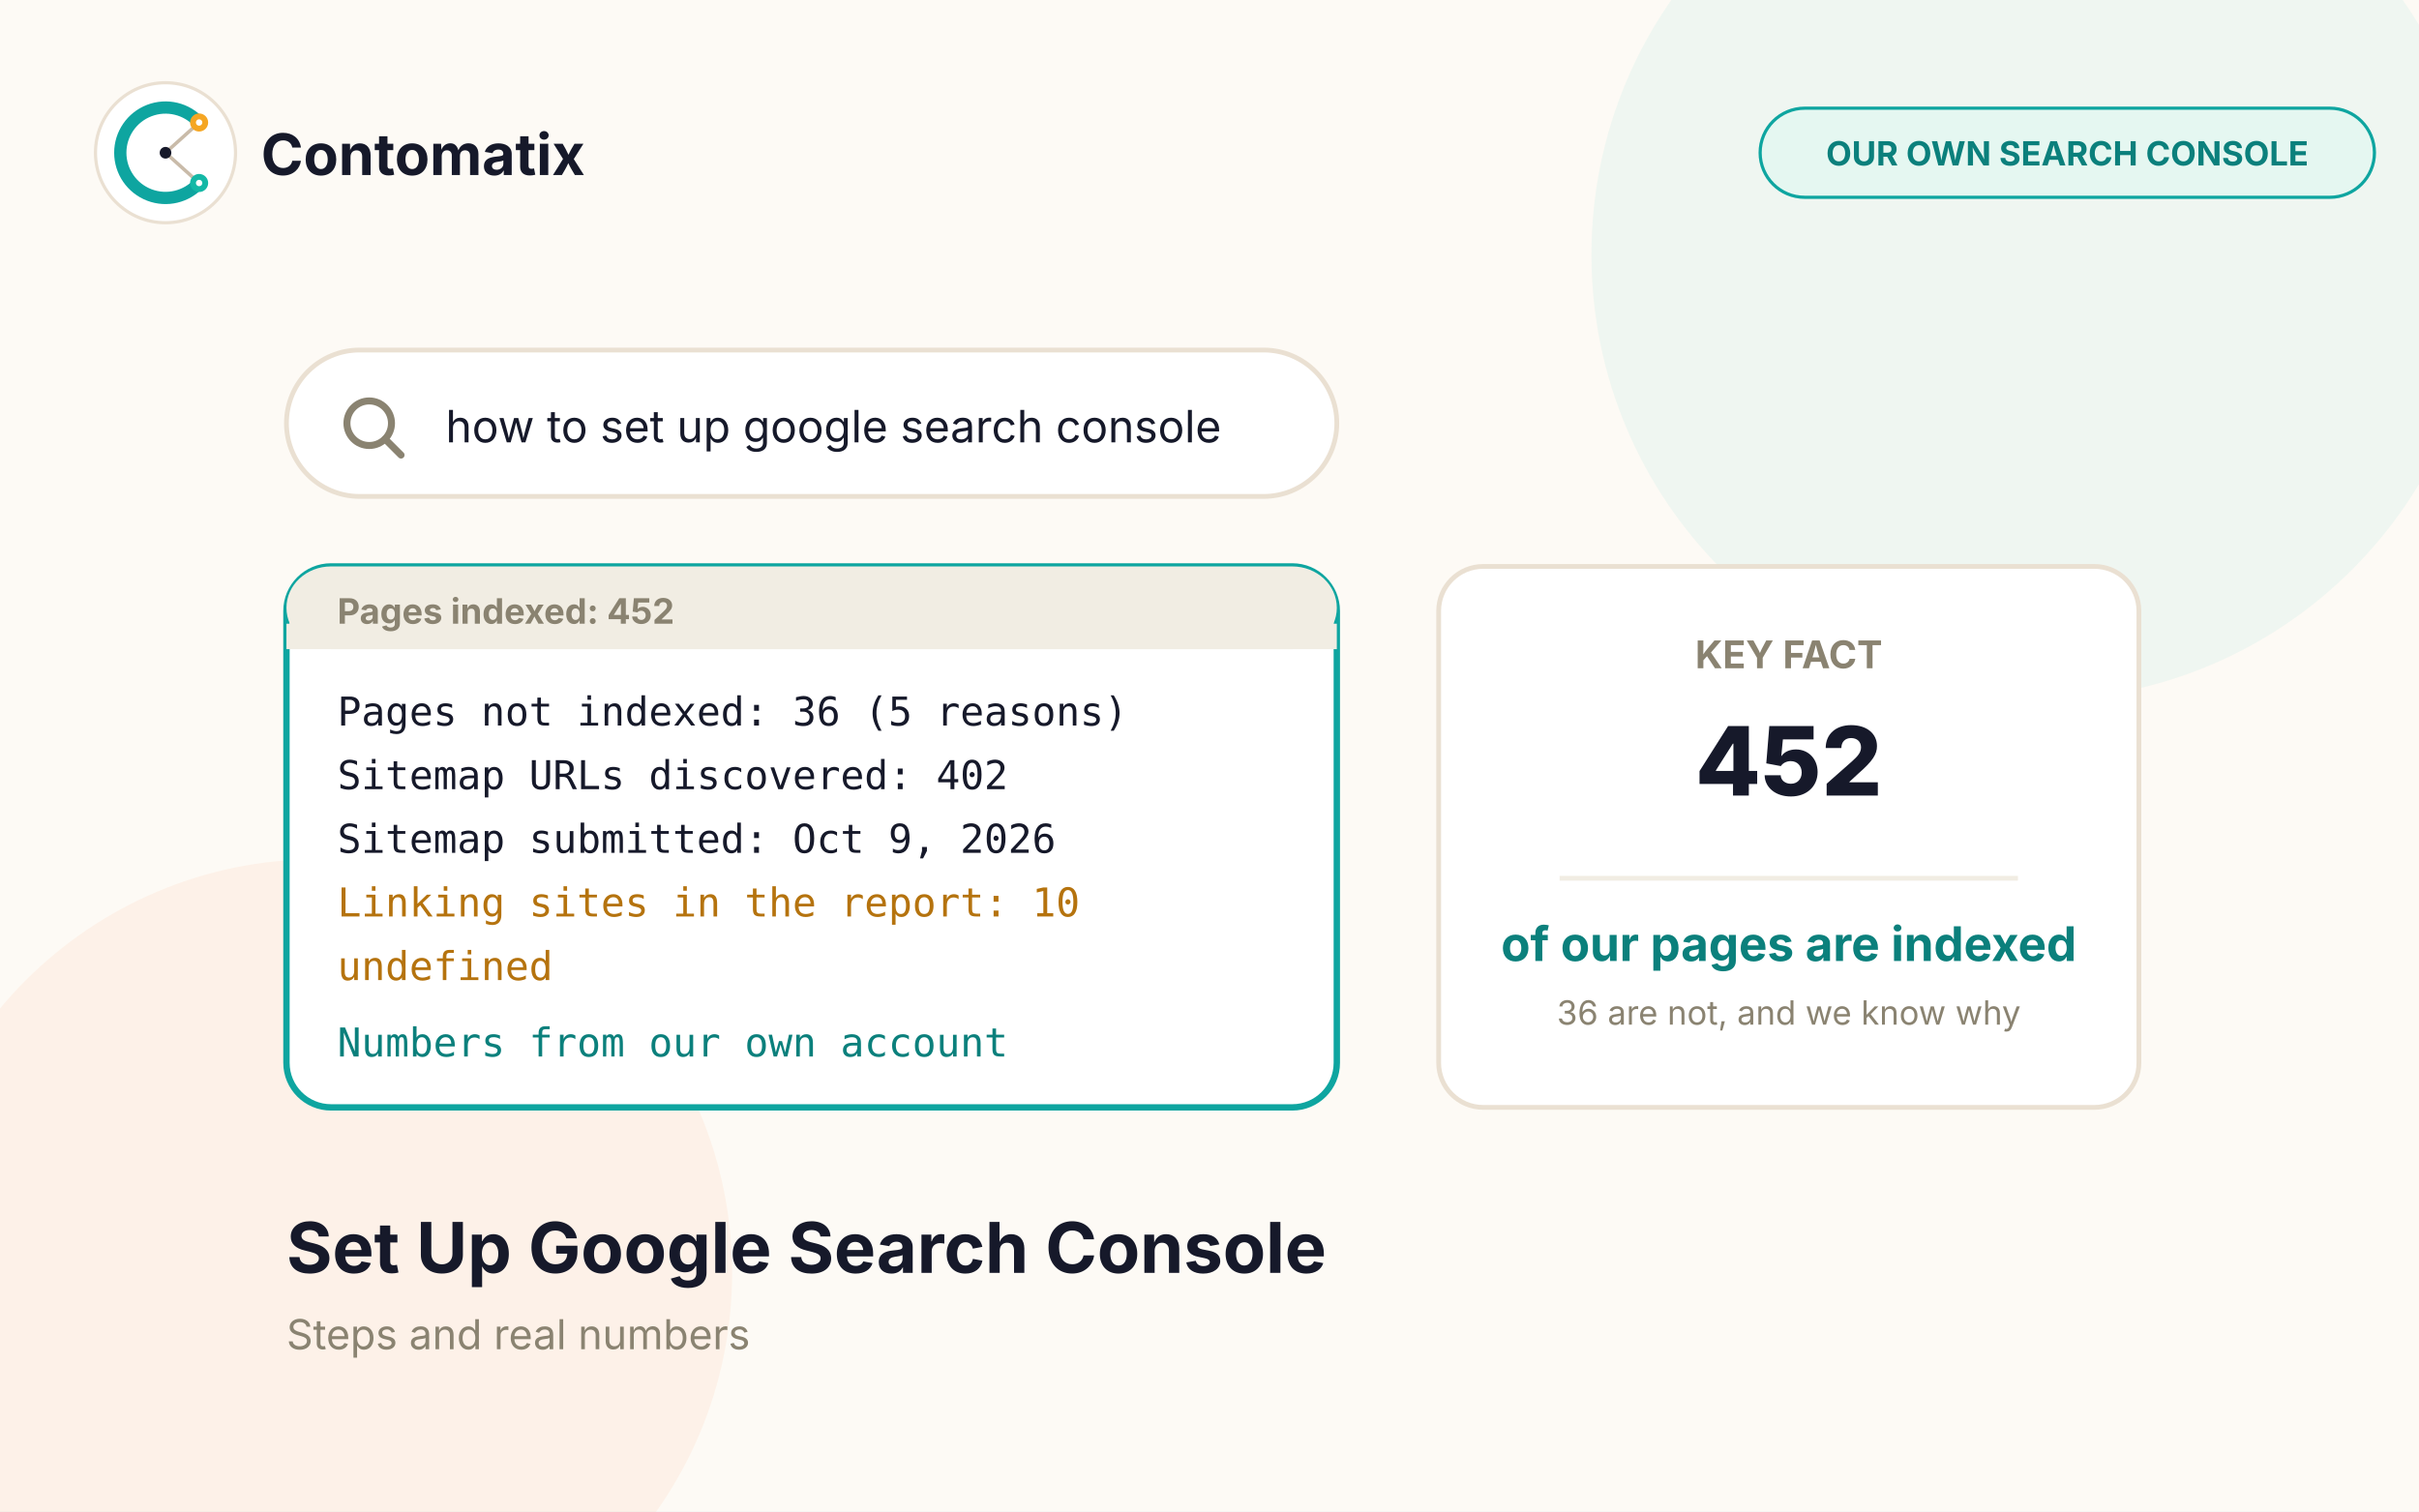
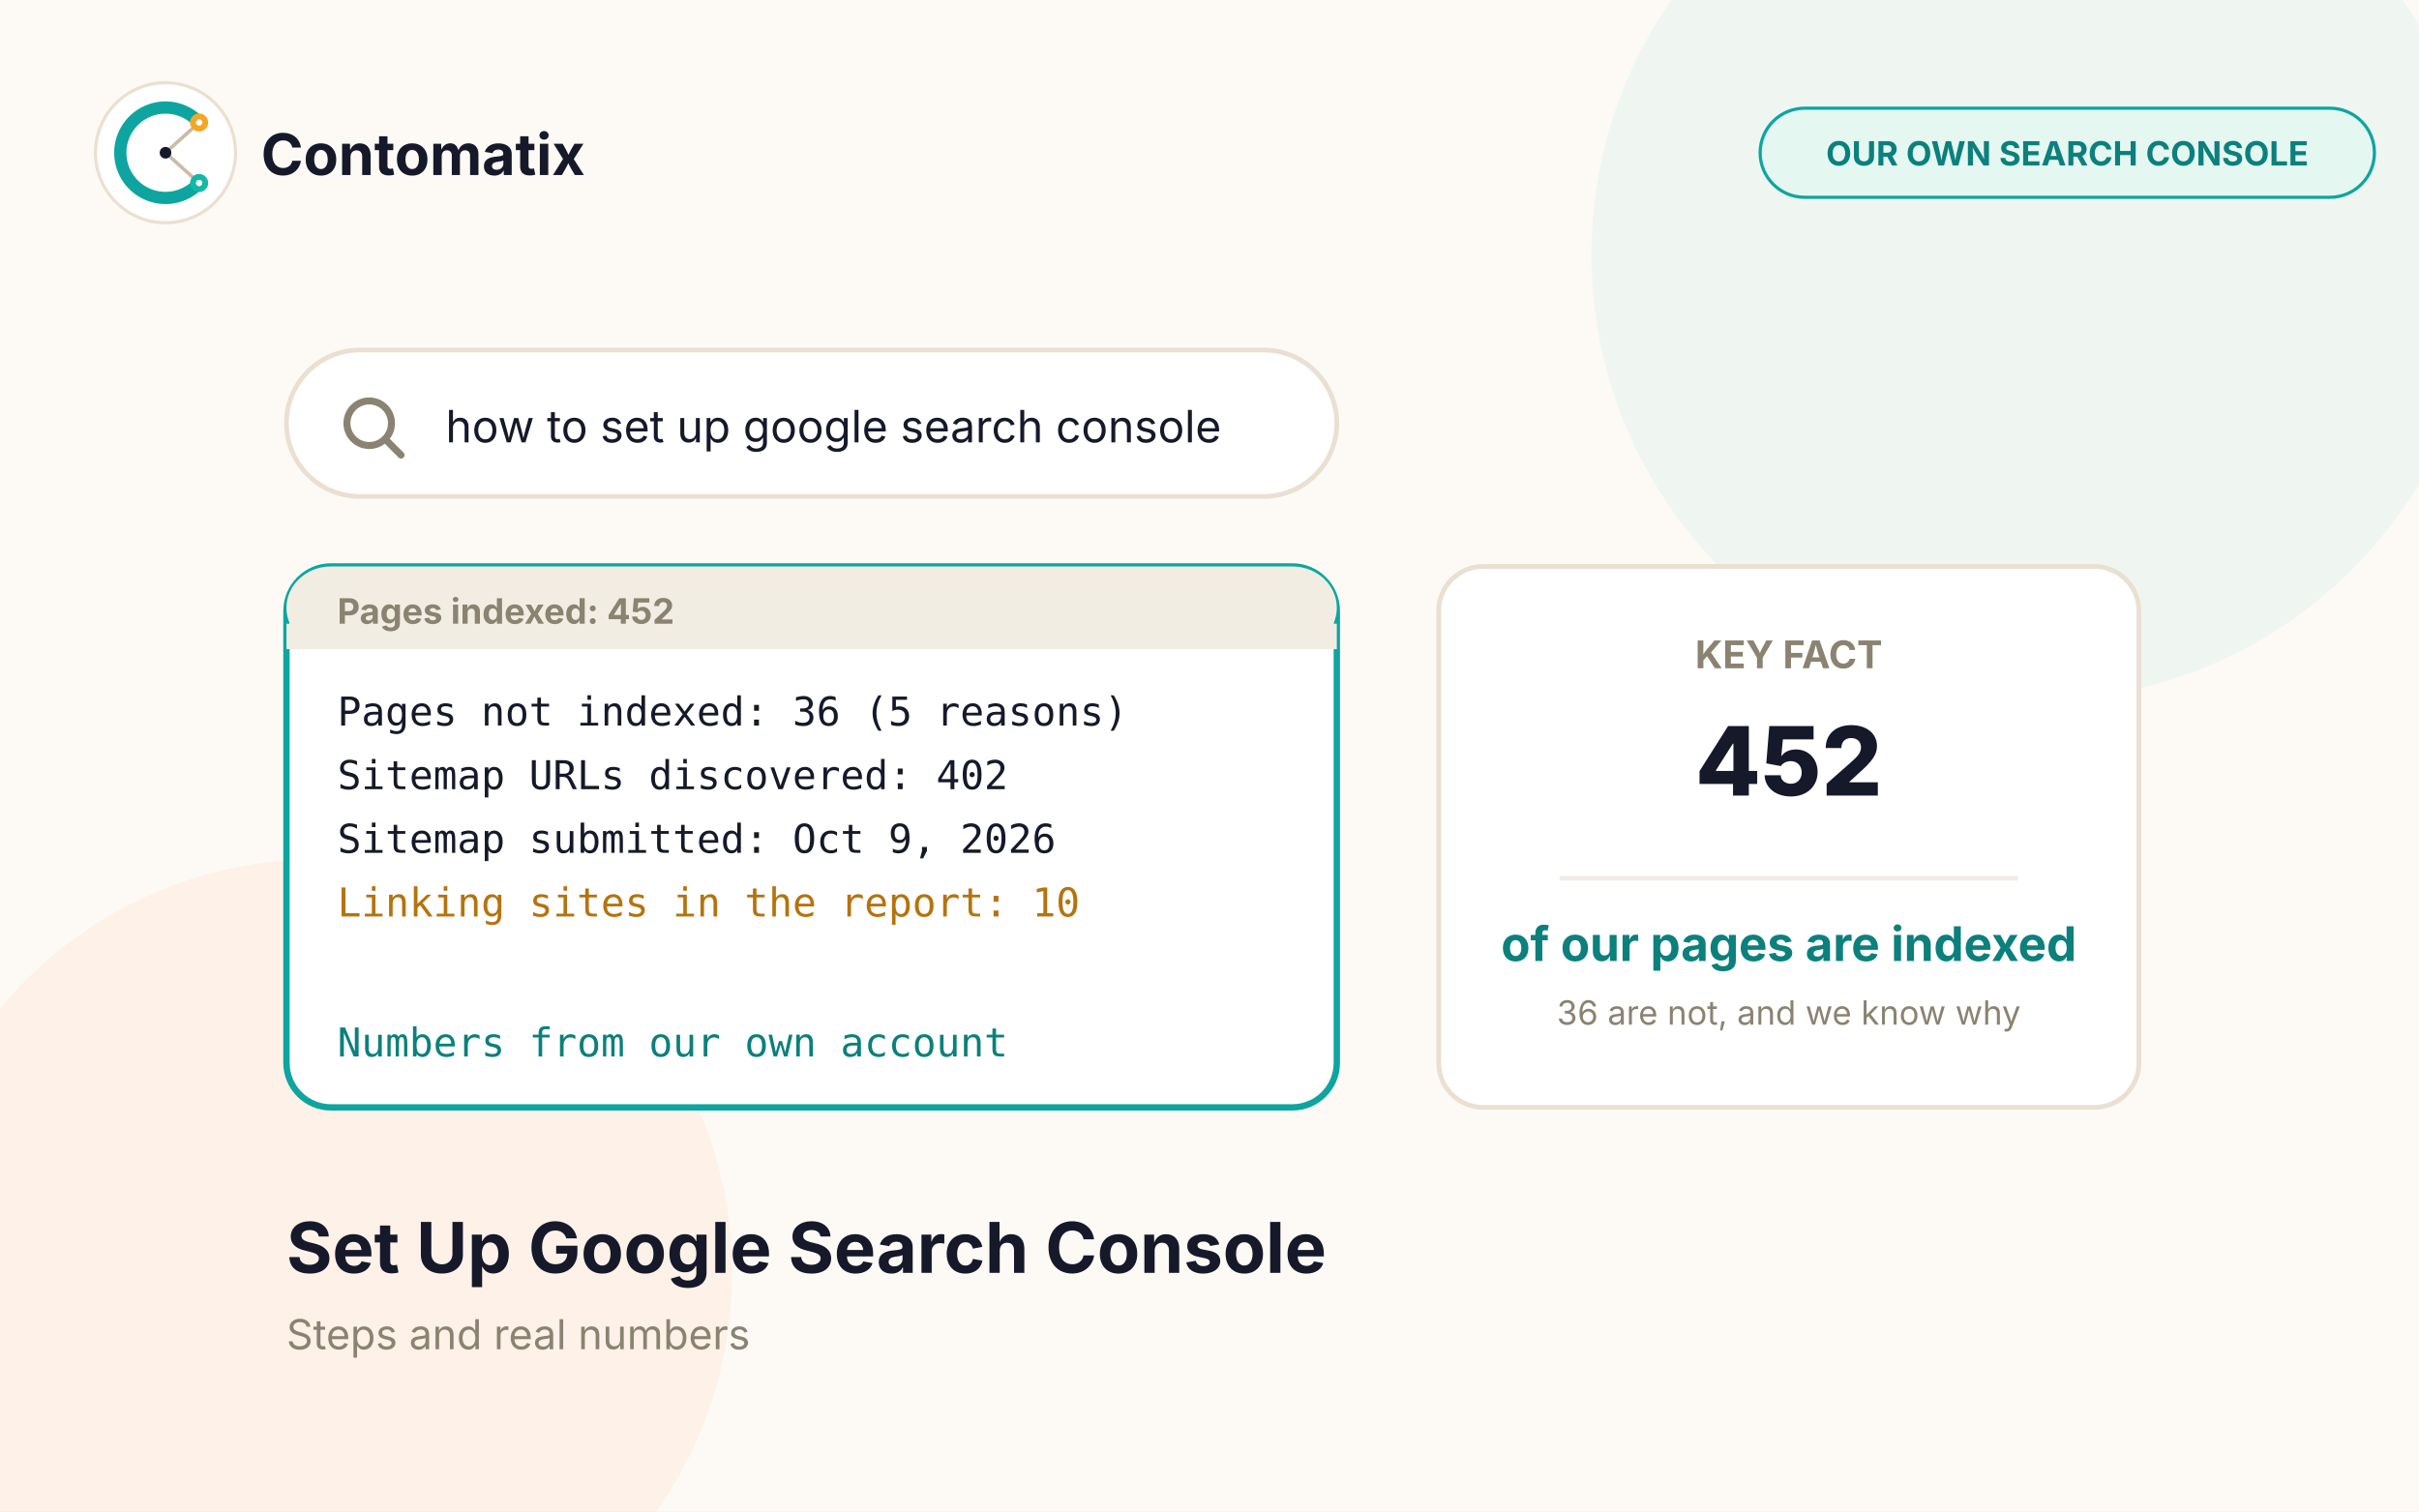
<svg xmlns="http://www.w3.org/2000/svg" viewBox="0 0 760 475" font-family="Inter, -apple-system, sans-serif">
  <rect width="760" height="475" fill="#FDFAF5" />
  <circle cx="640" cy="80" r="140" fill="rgba(20,184,166,0.06)" />
  <circle cx="100" cy="400" r="130" fill="rgba(249,115,22,0.06)" />
  <g>
    <circle cx="52" cy="48" r="22" fill="#FFFFFF" stroke="#EAE0D2" />
    <g transform="translate(30,26) scale(0.9167)">
      <path d="M 35.52 13.63 A 15.5 15.5 0 1 0 35.52 34.37" fill="none" stroke="#0EA5A0" stroke-width="4.2" stroke-linecap="round" />
      <line x1="35.52" y1="13.63" x2="24" y2="24" stroke="#C9BBA9" stroke-width="1.2" />
      <line x1="35.52" y1="34.37" x2="24" y2="24" stroke="#C9BBA9" stroke-width="1.2" />
      <circle cx="35.52" cy="13.63" r="3.1" fill="#F5A623" />
      <circle cx="35.52" cy="13.63" r="1.1" fill="#FFFFFF" />
      <circle cx="35.52" cy="34.37" r="3.1" fill="#14B8A6" />
      <circle cx="35.52" cy="34.37" r="1.1" fill="#FFFFFF" />
      <circle cx="24" cy="24" r="2" fill="#16192A" />
    </g>
    <text x="82" y="55" font-size="18" font-weight="700" fill="#16192A">Contomatix</text>
  </g>
  <rect x="553" y="34" width="193" height="28" rx="14" fill="#E5F7F1" stroke="#0EA5A0" />
  <text x="649.5" y="52" font-size="10.5" font-weight="700" fill="#0B807C" text-anchor="middle">OUR OWN SEARCH CONSOLE</text>
  <g>
    <rect x="90" y="110" width="330" height="46" rx="23" fill="#FFFFFF" stroke="#EAE0D2" stroke-width="1.5" />
    <circle cx="116" cy="133" r="7" fill="none" stroke="#8A8371" stroke-width="2.2" />
    <line x1="121" y1="138" x2="126" y2="143" stroke="#8A8371" stroke-width="2.2" stroke-linecap="round" />
    <text x="140" y="139" font-size="14" fill="#16192A">how to set up google search console</text>
  </g>
  <g>
    <rect x="90" y="178" width="330" height="170" rx="14" fill="#FFFFFF" stroke="#0EA5A0" stroke-width="2" />
    <rect x="90" y="178" width="330" height="26" rx="14" fill="#F1EDE3" />
    <rect x="90" y="196" width="330" height="8" fill="#F1EDE3" />
    <text x="106" y="196" font-size="11" font-weight="700" fill="#8A8371">Pages indexed: 452</text>
    <text x="106" y="228" font-family="Consolas, monospace" font-size="12.5" fill="#16192A">Pages not indexed: 36 (5 reasons)</text>
    <text x="106" y="248" font-family="Consolas, monospace" font-size="12.5" fill="#16192A">Sitemap URLs discovered: 402</text>
    <text x="106" y="268" font-family="Consolas, monospace" font-size="12.5" fill="#16192A">Sitemap submitted: Oct 9, 2026</text>
    <text x="106" y="288" font-family="Consolas, monospace" font-size="12.5" fill="#B5730E">Linking sites in the report: 10</text>
-     <text x="106" y="308" font-family="Consolas, monospace" font-size="12.5" fill="#B5730E">undefined</text>
+     <text x="106" y="308" font-family="Consolas, monospace" font-size="12.5" fill="#B5730E" />
    <text x="106" y="332" font-family="Consolas, monospace" font-size="12.5" fill="#0B807C">Numbers from our own account</text>
  </g>
  <g>
    <rect x="452" y="178" width="220" height="170" rx="14" fill="#FFFFFF" stroke="#EAE0D2" stroke-width="1.5" />
    <text x="562" y="210" font-size="12" font-weight="700" fill="#8A8371" text-anchor="middle">KEY FACT</text>
    <text x="562" y="250" font-size="30" font-weight="800" fill="#16192A" text-anchor="middle">452</text>
    <line x1="490" y1="276" x2="634" y2="276" stroke="#F1EDE3" stroke-width="1.5" />
    <text x="562" y="302" font-size="15" font-weight="700" fill="#0B807C" text-anchor="middle">of our pages are indexed</text>
    <text x="562" y="322" font-size="10.5" fill="#8A8371" text-anchor="middle">36 are not, and we know why</text>
  </g>
  <text x="90" y="400" font-size="22" font-weight="700" fill="#16192A">Set Up Google Search Console</text>
  <text x="90" y="424" font-size="13" fill="#8A8371">Steps and real numbers</text>
</svg>
